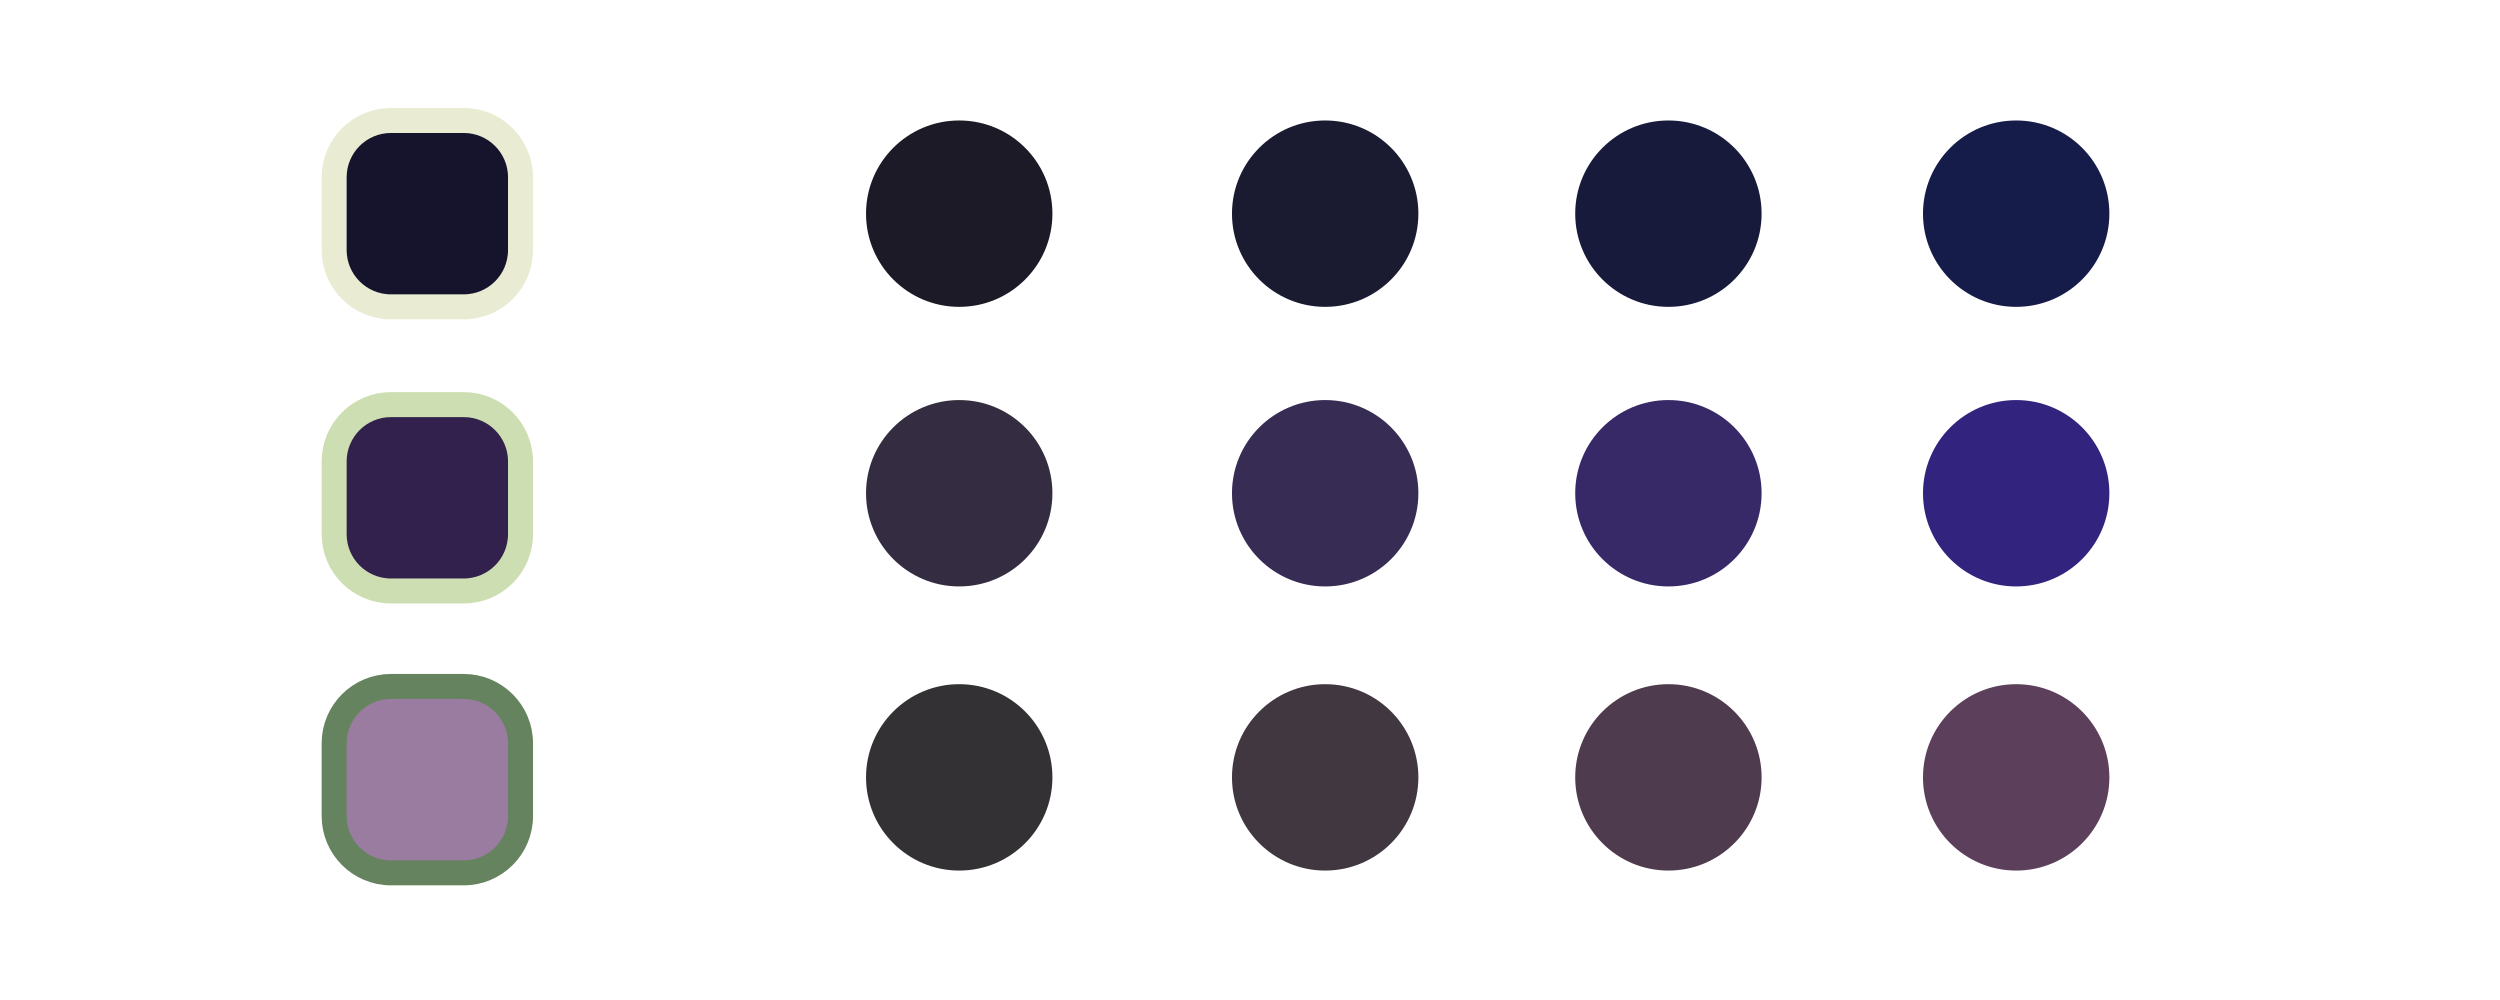
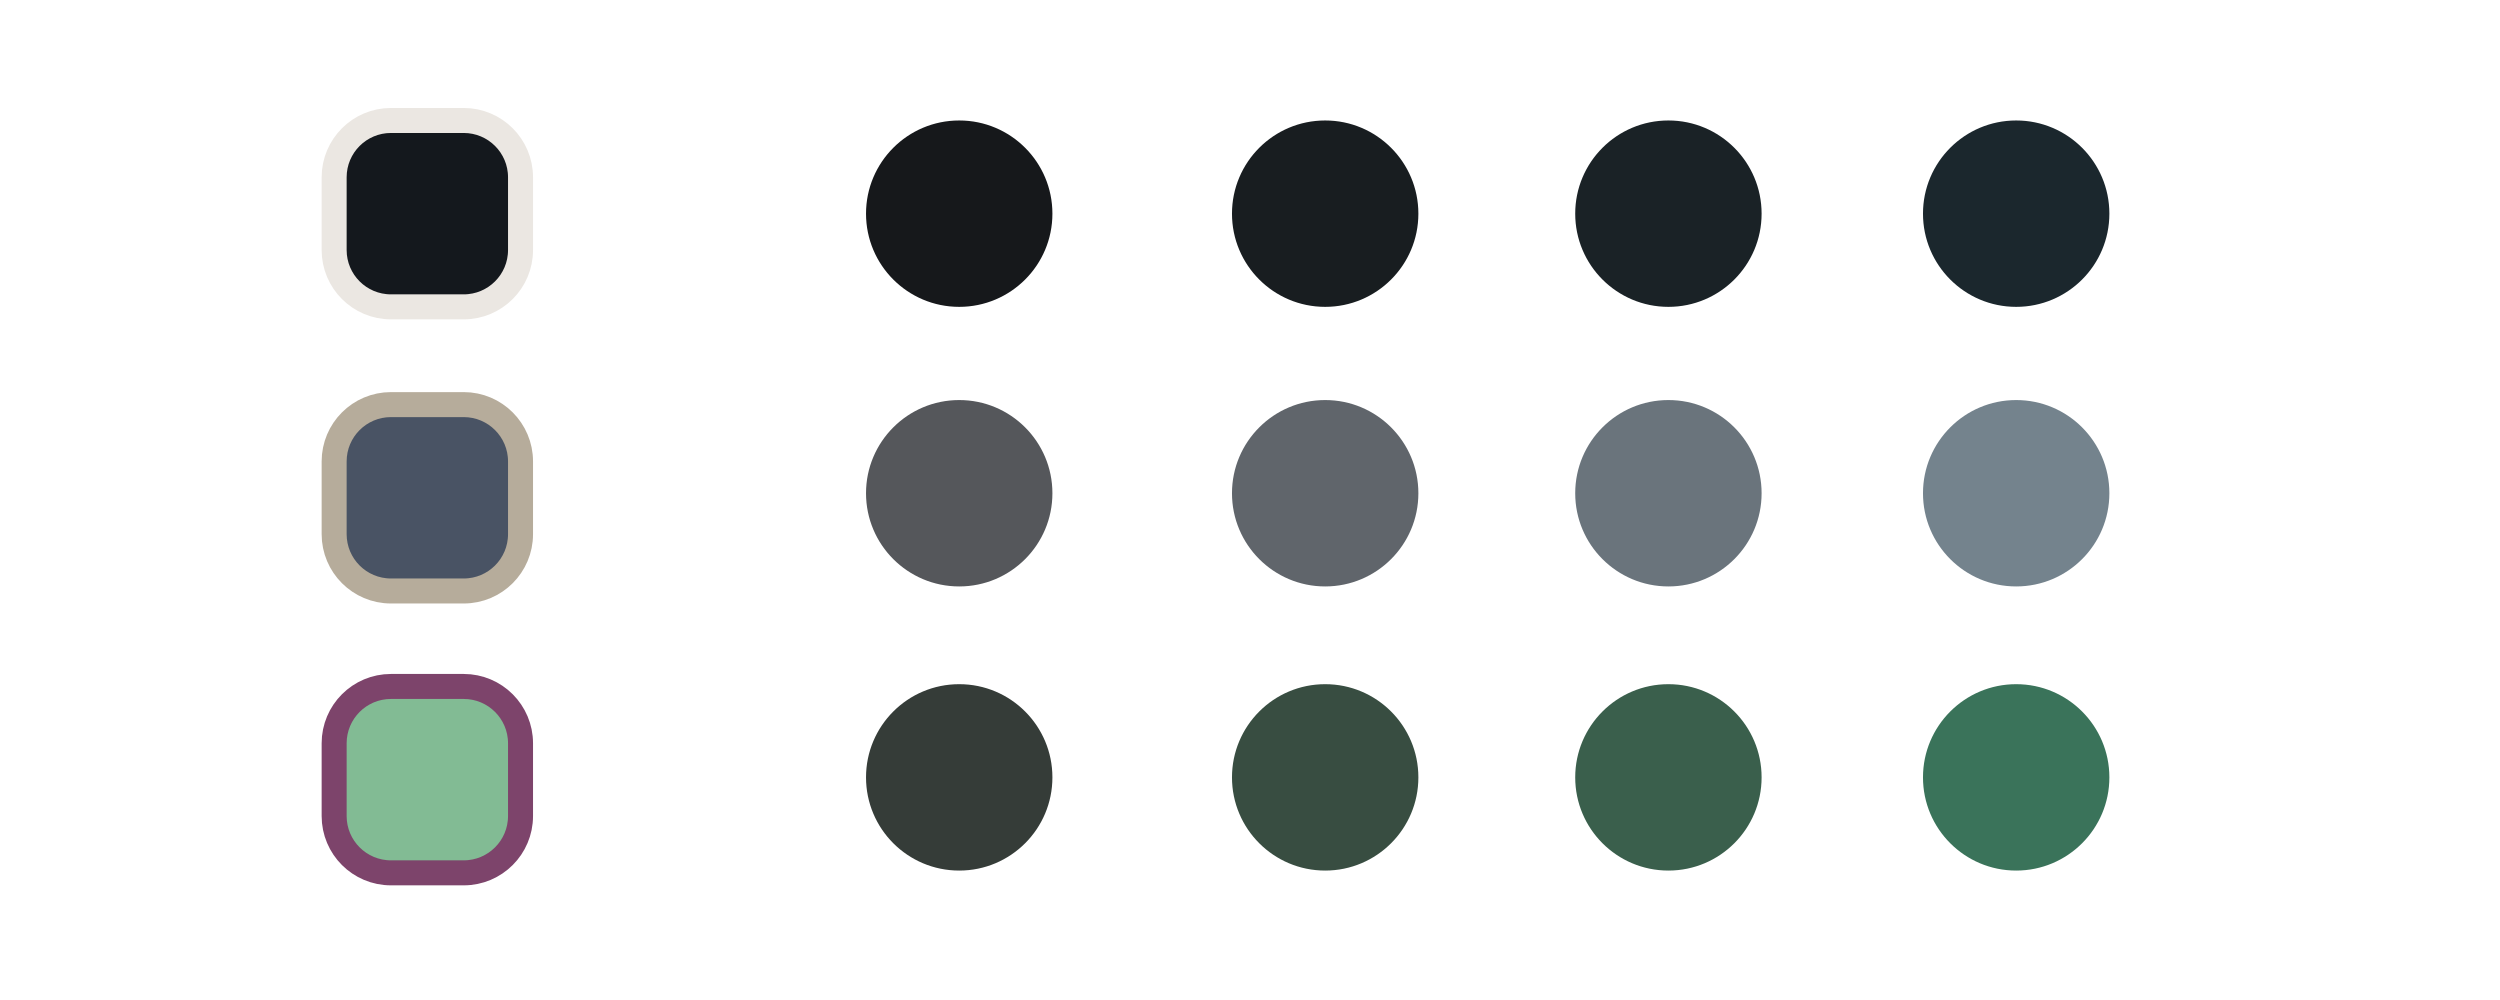
<svg xmlns="http://www.w3.org/2000/svg" width="1000" height="400" viewBox="0 0 264.583 105.833" version="1.1" id="svg1">
  <defs id="defs1" />
  <g id="layer1">
-     <rect style="fill:#16132D;fill-opacity:1;stroke:#E9ECD2;stroke-width:2.646;stroke-linecap:round;stroke-linejoin:round;stroke-dasharray:none;stroke-opacity:1;paint-order:fill markers stroke" id="rect1" width="19.726" height="19.726" x="35.363" y="12.75" ry="6.014" />
-     <rect style="fill:#32204D;fill-opacity:1;stroke:#CDDFB2;stroke-width:2.646;stroke-linecap:round;stroke-linejoin:round;stroke-dasharray:none;stroke-opacity:1;paint-order:fill markers stroke" id="rect2" width="19.726" height="19.726" x="35.363" y="42.82" ry="6.014" />
-     <rect style="fill:#9A7CA1;fill-opacity:1;stroke:#65835E;stroke-width:2.646;stroke-linecap:round;stroke-linejoin:round;stroke-dasharray:none;stroke-opacity:1;paint-order:fill markers stroke" id="rect3" width="19.726" height="19.726" x="35.363" y="72.65" ry="6.014" />
-     <rect style="fill:#1B1A26;fill-opacity:1;stroke:none;stroke-width:2.646;stroke-linecap:round;stroke-linejoin:round;stroke-dasharray:none;stroke-opacity:1;paint-order:fill markers stroke" id="rect4" width="19.726" height="19.726" x="91.654" y="12.75" ry="9.863" />
-     <rect style="fill:#1A1A31;fill-opacity:1;stroke:none;stroke-width:2.646;stroke-linecap:round;stroke-linejoin:round;stroke-dasharray:none;stroke-opacity:1;paint-order:fill markers stroke" id="rect5" width="19.726" height="19.726" x="130.385" y="12.75" ry="9.863" />
-     <rect style="fill:#181A3C;fill-opacity:1;stroke:none;stroke-width:2.646;stroke-linecap:round;stroke-linejoin:round;stroke-dasharray:none;stroke-opacity:1;paint-order:fill markers stroke" id="rect6" width="19.726" height="19.726" x="166.71" y="12.75" ry="9.863" />
-     <rect style="fill:#151C49;fill-opacity:1;stroke:none;stroke-width:2.646;stroke-linecap:round;stroke-linejoin:round;stroke-dasharray:none;stroke-opacity:1;paint-order:fill markers stroke" id="rect7" width="19.726" height="19.726" x="203.516" y="12.75" ry="9.863" />
-     <rect style="fill:#342D41;fill-opacity:1;stroke:none;stroke-width:2.646;stroke-linecap:round;stroke-linejoin:round;stroke-dasharray:none;stroke-opacity:1;paint-order:fill markers stroke" id="rect8" width="19.726" height="19.726" x="91.654" y="42.339" ry="9.863" />
-     <rect style="fill:#372C53;fill-opacity:1;stroke:none;stroke-width:2.646;stroke-linecap:round;stroke-linejoin:round;stroke-dasharray:none;stroke-opacity:1;paint-order:fill markers stroke" id="rect9" width="19.726" height="19.726" x="130.385" y="42.339" ry="9.863" />
-     <rect style="fill:#372968;fill-opacity:1;stroke:none;stroke-width:2.646;stroke-linecap:round;stroke-linejoin:round;stroke-dasharray:none;stroke-opacity:1;paint-order:fill markers stroke" id="rect10" width="19.726" height="19.726" x="166.71" y="42.339" ry="9.863" />
-     <rect style="fill:#32237E;fill-opacity:1;stroke:none;stroke-width:2.646;stroke-linecap:round;stroke-linejoin:round;stroke-dasharray:none;stroke-opacity:1;paint-order:fill markers stroke" id="rect11" width="19.726" height="19.726" x="203.516" y="42.339" ry="9.863" />
-     <rect style="fill:#343135;fill-opacity:1;stroke:none;stroke-width:2.646;stroke-linecap:round;stroke-linejoin:round;stroke-dasharray:none;stroke-opacity:1;paint-order:fill markers stroke" id="rect12" width="19.726" height="19.726" x="91.654" y="72.409" ry="9.863" />
-     <rect style="fill:#403741;fill-opacity:1;stroke:none;stroke-width:2.646;stroke-linecap:round;stroke-linejoin:round;stroke-dasharray:none;stroke-opacity:1;paint-order:fill markers stroke" id="rect13" width="19.726" height="19.726" x="130.385" y="72.409" ry="9.863" />
-     <rect style="fill:#4E3B4E;fill-opacity:1;stroke:none;stroke-width:2.646;stroke-linecap:round;stroke-linejoin:round;stroke-dasharray:none;stroke-opacity:1;paint-order:fill markers stroke" id="rect14" width="19.726" height="19.726" x="166.71" y="72.409" ry="9.863" />
-     <rect style="fill:#5C3F5B;fill-opacity:1;stroke:none;stroke-width:2.646;stroke-linecap:round;stroke-linejoin:round;stroke-dasharray:none;stroke-opacity:1;paint-order:fill markers stroke" id="rect15" width="19.726" height="19.726" x="203.516" y="72.409" ry="9.863" />
+     <rect style="fill:#14181D;fill-opacity:1;stroke:#EBE7E2;stroke-width:2.646;stroke-linecap:round;stroke-linejoin:round;stroke-dasharray:none;stroke-opacity:1;paint-order:fill markers stroke" id="rect1" width="19.726" height="19.726" x="35.363" y="12.75" ry="6.014" />
+     <rect style="fill:#495364;fill-opacity:1;stroke:#B6AC9B;stroke-width:2.646;stroke-linecap:round;stroke-linejoin:round;stroke-dasharray:none;stroke-opacity:1;paint-order:fill markers stroke" id="rect2" width="19.726" height="19.726" x="35.363" y="42.82" ry="6.014" />
+     <rect style="fill:#82BB94;fill-opacity:1;stroke:#7D446B;stroke-width:2.646;stroke-linecap:round;stroke-linejoin:round;stroke-dasharray:none;stroke-opacity:1;paint-order:fill markers stroke" id="rect3" width="19.726" height="19.726" x="35.363" y="72.65" ry="6.014" />
+     <rect style="fill:#16181B;fill-opacity:1;stroke:none;stroke-width:2.646;stroke-linecap:round;stroke-linejoin:round;stroke-dasharray:none;stroke-opacity:1;paint-order:fill markers stroke" id="rect4" width="19.726" height="19.726" x="91.654" y="12.75" ry="9.863" />
+     <rect style="fill:#181D20;fill-opacity:1;stroke:none;stroke-width:2.646;stroke-linecap:round;stroke-linejoin:round;stroke-dasharray:none;stroke-opacity:1;paint-order:fill markers stroke" id="rect5" width="19.726" height="19.726" x="130.385" y="12.75" ry="9.863" />
+     <rect style="fill:#1A2226;fill-opacity:1;stroke:none;stroke-width:2.646;stroke-linecap:round;stroke-linejoin:round;stroke-dasharray:none;stroke-opacity:1;paint-order:fill markers stroke" id="rect6" width="19.726" height="19.726" x="166.71" y="12.75" ry="9.863" />
+     <rect style="fill:#1B272D;fill-opacity:1;stroke:none;stroke-width:2.646;stroke-linecap:round;stroke-linejoin:round;stroke-dasharray:none;stroke-opacity:1;paint-order:fill markers stroke" id="rect7" width="19.726" height="19.726" x="203.516" y="12.75" ry="9.863" />
+     <rect style="fill:#55575B;fill-opacity:1;stroke:none;stroke-width:2.646;stroke-linecap:round;stroke-linejoin:round;stroke-dasharray:none;stroke-opacity:1;paint-order:fill markers stroke" id="rect8" width="19.726" height="19.726" x="91.654" y="42.339" ry="9.863" />
+     <rect style="fill:#60656B;fill-opacity:1;stroke:none;stroke-width:2.646;stroke-linecap:round;stroke-linejoin:round;stroke-dasharray:none;stroke-opacity:1;paint-order:fill markers stroke" id="rect9" width="19.726" height="19.726" x="130.385" y="42.339" ry="9.863" />
+     <rect style="fill:#6A747C;fill-opacity:1;stroke:none;stroke-width:2.646;stroke-linecap:round;stroke-linejoin:round;stroke-dasharray:none;stroke-opacity:1;paint-order:fill markers stroke" id="rect10" width="19.726" height="19.726" x="166.71" y="42.339" ry="9.863" />
+     <rect style="fill:#74838D;fill-opacity:1;stroke:none;stroke-width:2.646;stroke-linecap:round;stroke-linejoin:round;stroke-dasharray:none;stroke-opacity:1;paint-order:fill markers stroke" id="rect11" width="19.726" height="19.726" x="203.516" y="42.339" ry="9.863" />
+     <rect style="fill:#353C38;fill-opacity:1;stroke:none;stroke-width:2.646;stroke-linecap:round;stroke-linejoin:round;stroke-dasharray:none;stroke-opacity:1;paint-order:fill markers stroke" id="rect12" width="19.726" height="19.726" x="91.654" y="72.409" ry="9.863" />
+     <rect style="fill:#384D41;fill-opacity:1;stroke:none;stroke-width:2.646;stroke-linecap:round;stroke-linejoin:round;stroke-dasharray:none;stroke-opacity:1;paint-order:fill markers stroke" id="rect13" width="19.726" height="19.726" x="130.385" y="72.409" ry="9.863" />
+     <rect style="fill:#3A5F4C;fill-opacity:1;stroke:none;stroke-width:2.646;stroke-linecap:round;stroke-linejoin:round;stroke-dasharray:none;stroke-opacity:1;paint-order:fill markers stroke" id="rect14" width="19.726" height="19.726" x="166.71" y="72.409" ry="9.863" />
+     <rect style="fill:#3A735A;fill-opacity:1;stroke:none;stroke-width:2.646;stroke-linecap:round;stroke-linejoin:round;stroke-dasharray:none;stroke-opacity:1;paint-order:fill markers stroke" id="rect15" width="19.726" height="19.726" x="203.516" y="72.409" ry="9.863" />
  </g>
</svg>
